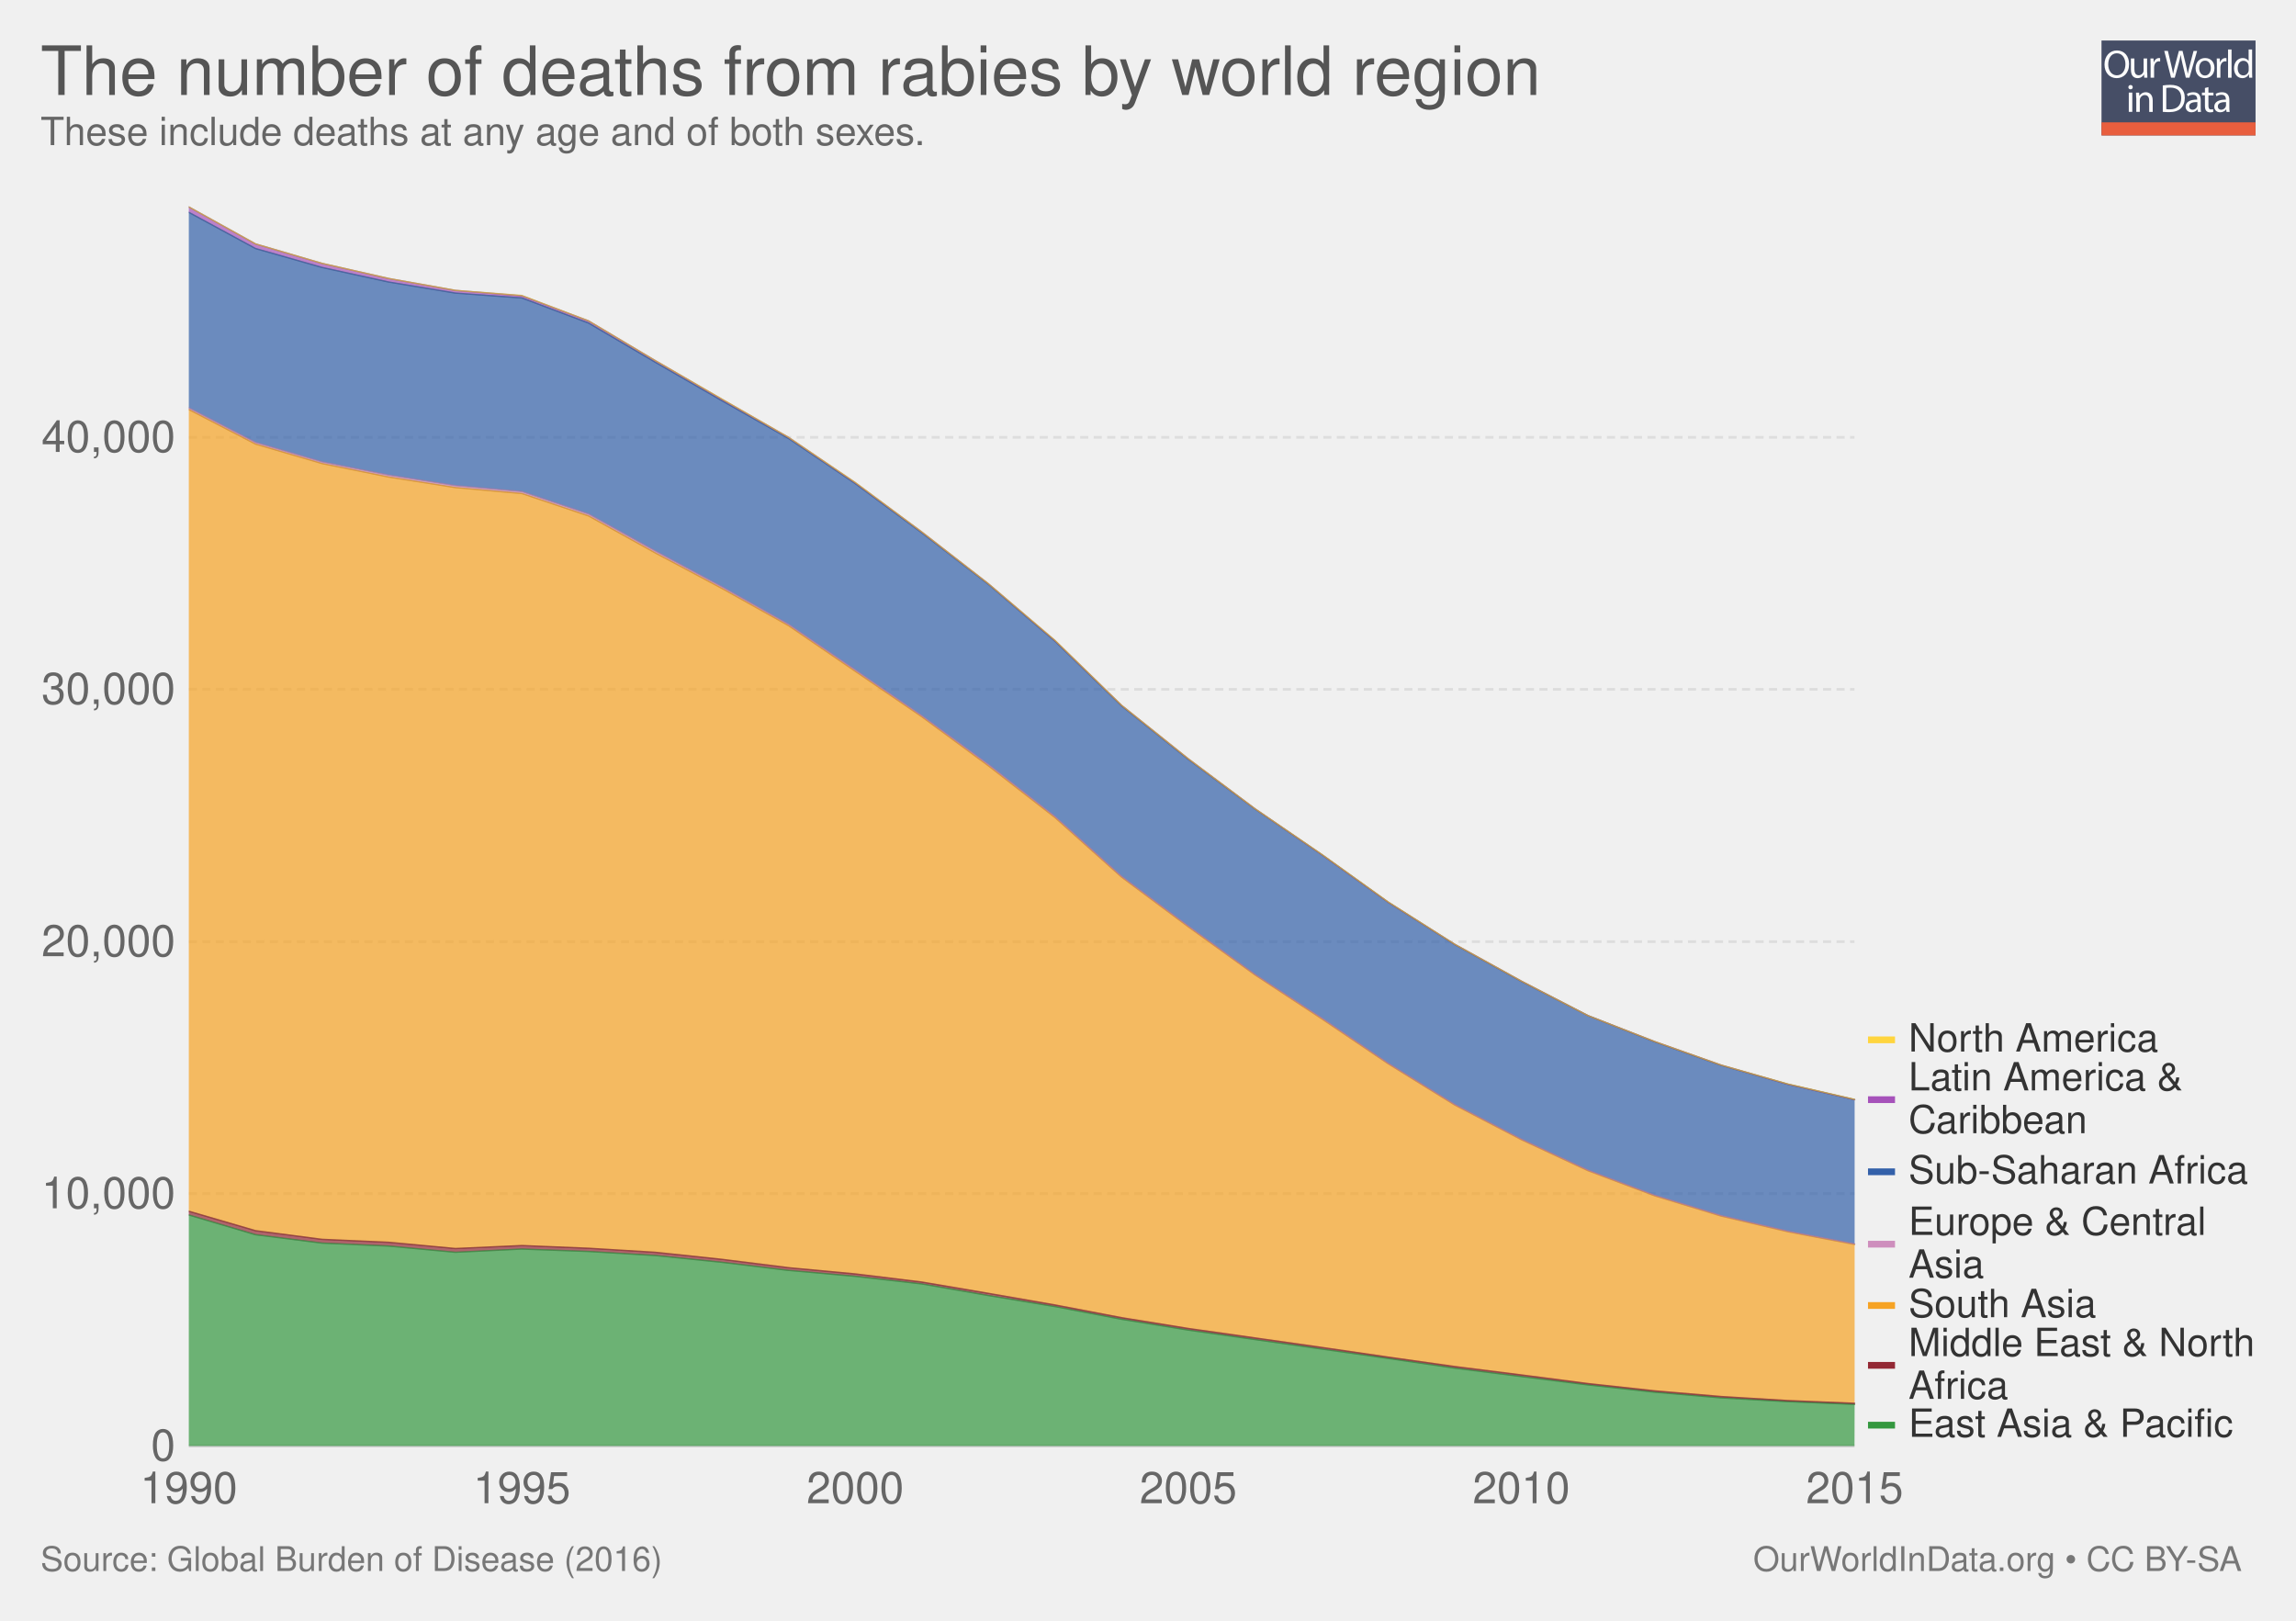
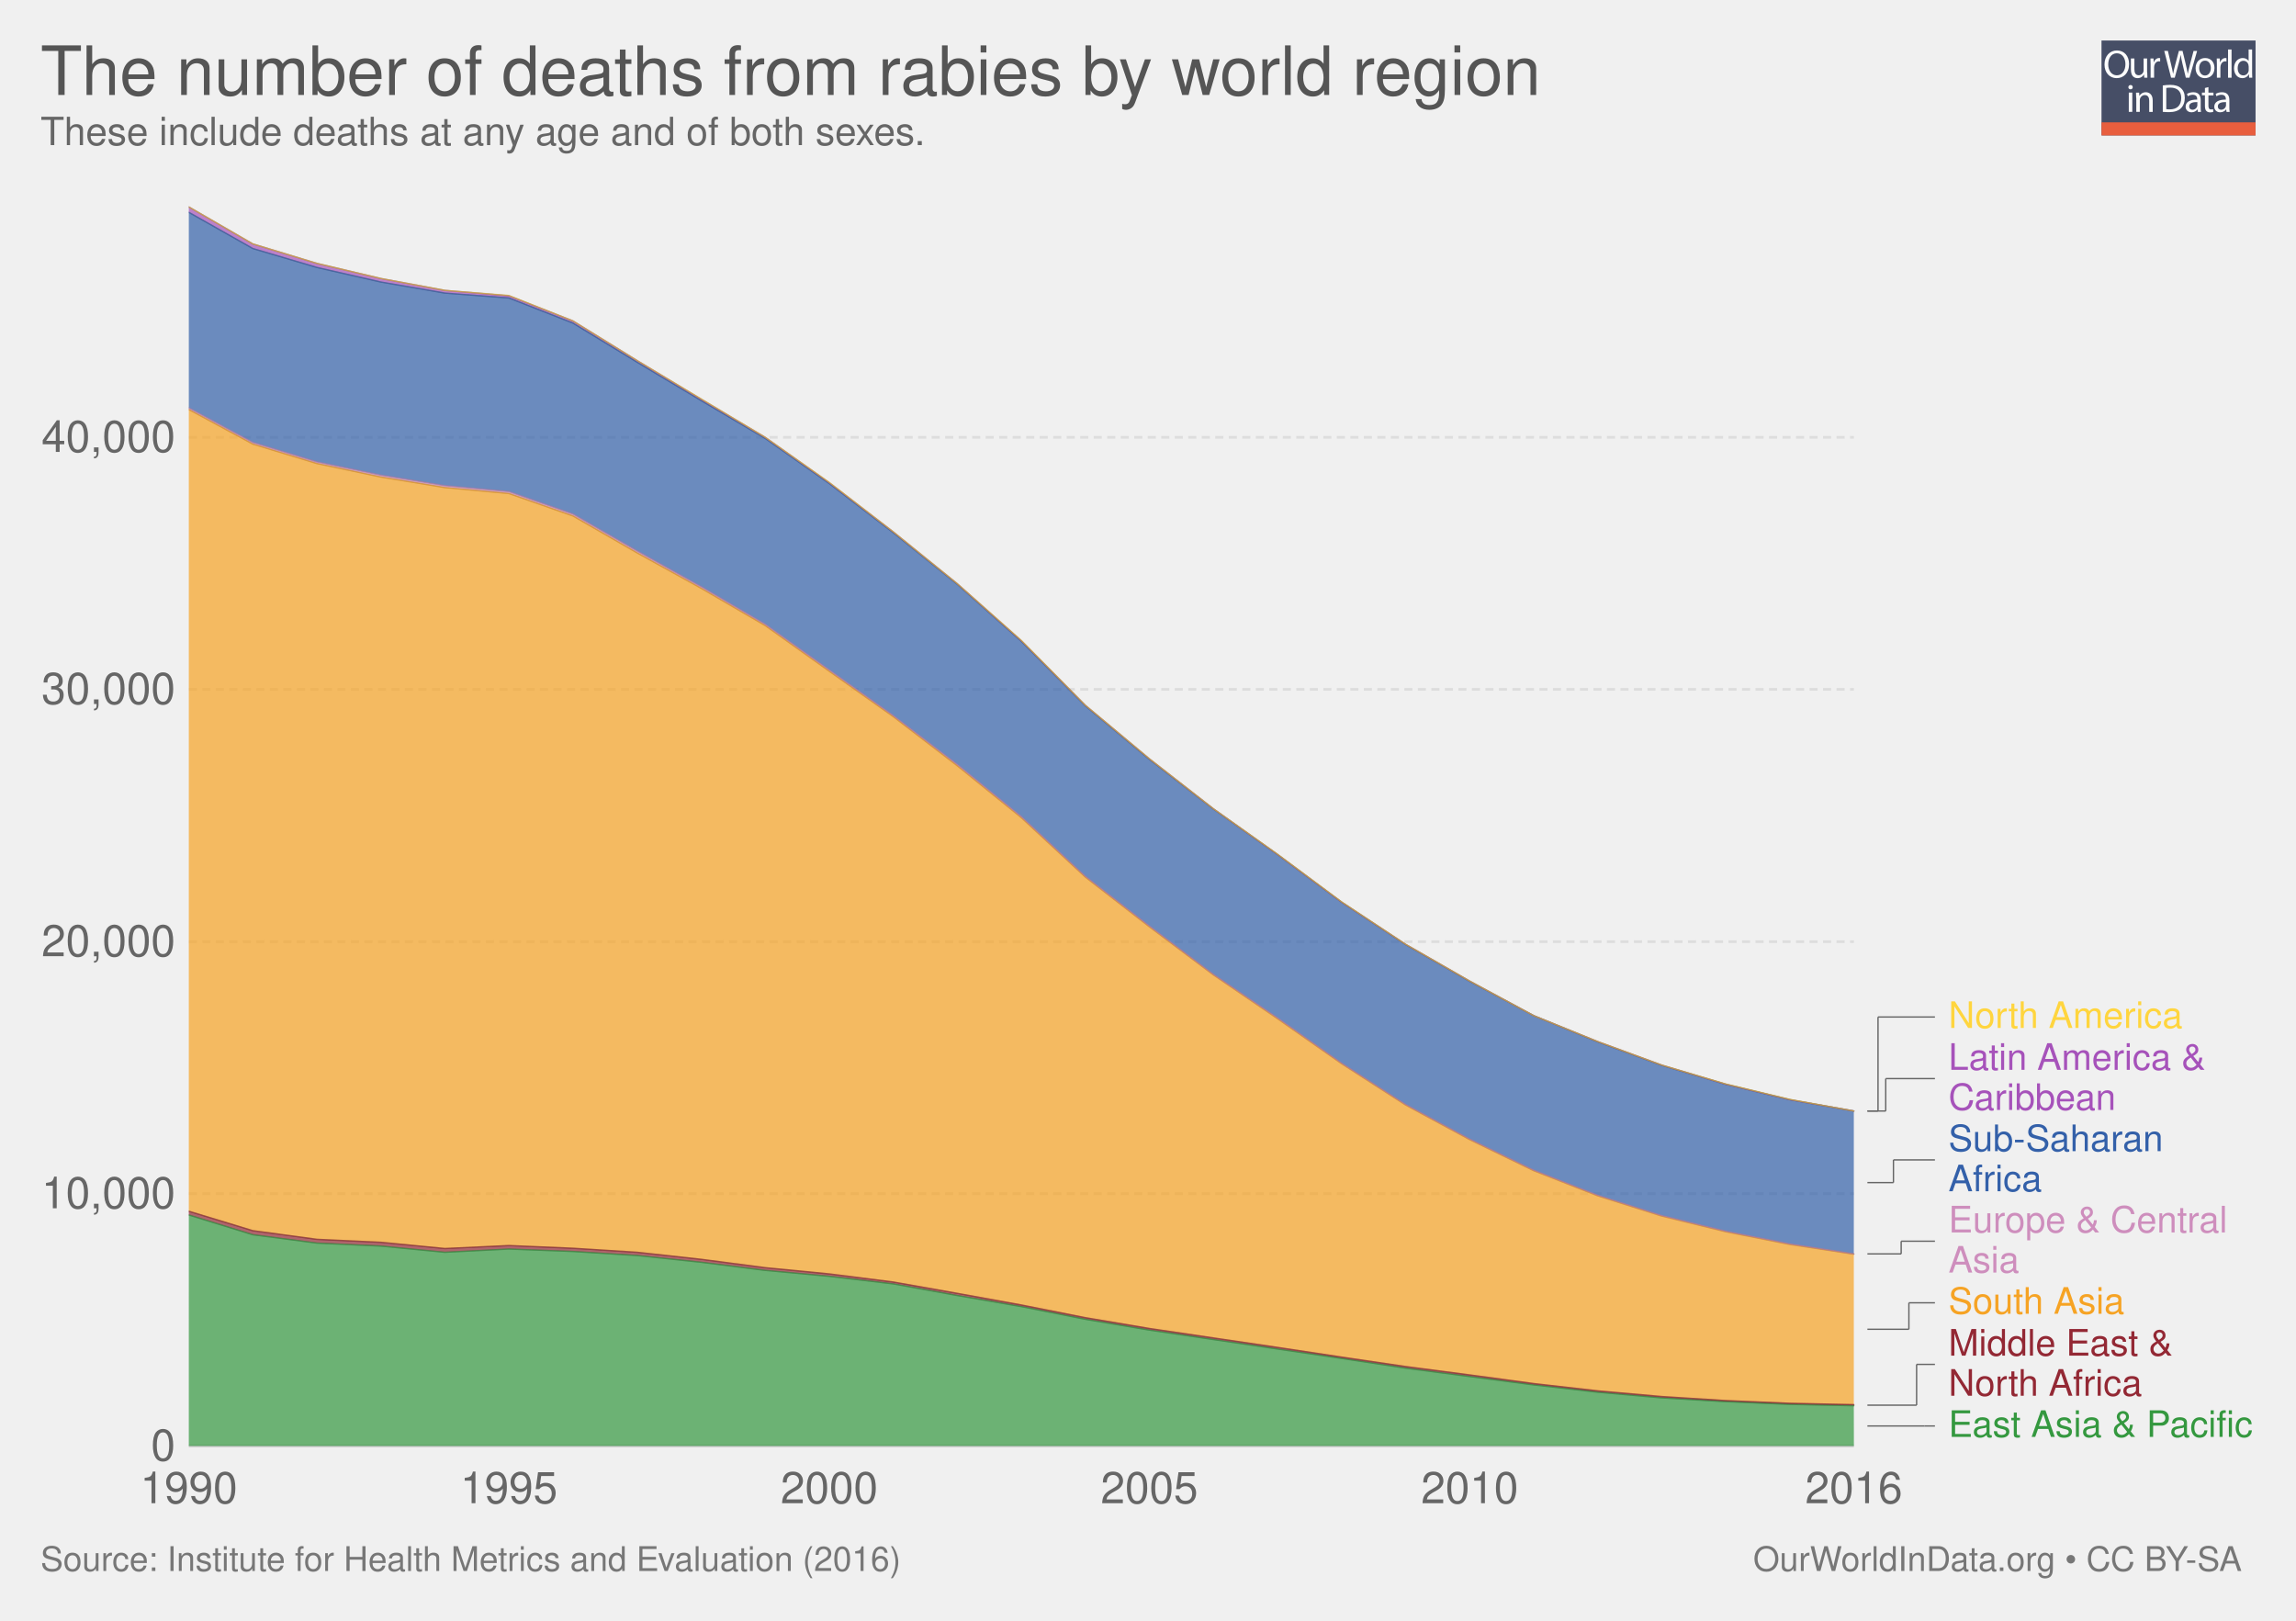
<svg xmlns="http://www.w3.org/2000/svg" xmlns:xlink="http://www.w3.org/1999/xlink" version="1.1" style="font-family: 'Helvetica Neue', Helvetica, Arial, sans-serif; font-size: 18px; background-color: white; text-rendering: optimizeLegibility; -webkit-font-smoothing: antialiased;" width="850" height="600">
  <g class="ChartTab">
    <g class="HeaderView">
      <g opacity="0.8" transform="translate(778, 15) scale(0.27)">
        <a xlink:href="https://ourworldindata.org" target="_blank">
          <g>
            <rect x="0" y="0" fill="#1B2543" width="211.2" height="130.1" />
            <rect x="0" y="112.2" fill="#E63912" width="211.2" height="17.9" />
            <g>
              <rect x="1.2" y="12.3" fill="none" width="210.2" height="99.2" />
              <path fill="#FFFFFF" d="M37.8,32.2c0,12.7-7.7,19.4-17.1,19.4c-9.7,0-16.6-7.5-16.6-18.7c0-11.7,7.3-19.3,17.1-19.3 C31.3,13.7,37.8,21.3,37.8,32.2z M9.2,32.8c0,7.9,4.3,14.9,11.8,14.9c7.5,0,11.8-6.9,11.8-15.3c0-7.3-3.8-14.9-11.8-14.9 C13.1,17.5,9.2,24.8,9.2,32.8z" />
              <path fill="#FFFFFF" d="M62.7,43.8c0,2.7,0.1,5.1,0.2,7.2h-4.3l-0.3-4.3h-0.1c-1.3,2.1-4,4.9-8.8,4.9c-4.2,0-9.1-2.3-9.1-11.6 V24.6h4.8v14.6c0,5,1.5,8.4,5.9,8.4c3.2,0,5.5-2.2,6.3-4.4c0.3-0.7,0.4-1.6,0.4-2.5V24.6h4.8V43.8z" />
              <path fill="#FFFFFF" d="M67.3,32.8c0-3.1-0.1-5.8-0.2-8.2h4.2l0.2,5.2h0.2c1.2-3.5,4.1-5.8,7.3-5.8c0.5,0,0.9,0.1,1.4,0.2v4.5 c-0.5-0.1-1-0.2-1.6-0.2c-3.4,0-5.8,2.6-6.5,6.2c-0.1,0.7-0.2,1.4-0.2,2.2V51h-4.8V32.8z" />
              <path fill="#FFFFFF" d="M95.4,51l-9.4-36.8h5l4.4,18.6c1.1,4.6,2.1,9.2,2.7,12.7h0.1c0.6-3.7,1.8-8,3-12.8l4.9-18.5h5l4.5,18.7 c1,4.4,2,8.7,2.6,12.6h0.1c0.8-4,1.8-8.1,3-12.7l4.9-18.5h4.9L120.6,51h-5L111,31.9c-1.1-4.7-1.9-8.3-2.4-12h-0.1 c-0.7,3.7-1.5,7.3-2.8,12L100.4,51H95.4z" />
              <path fill="#FFFFFF" d="M154.9,37.6c0,9.8-6.8,14-13.2,14c-7.2,0-12.7-5.2-12.7-13.6c0-8.8,5.8-14,13.1-14 C149.8,24,154.9,29.5,154.9,37.6z M133.9,37.9c0,5.8,3.3,10.1,8,10.1c4.6,0,8-4.3,8-10.3c0-4.5-2.2-10.1-7.9-10.1 C136.3,27.6,133.9,32.8,133.9,37.9z" />
              <path fill="#FFFFFF" d="M158.2,32.8c0-3.1-0.1-5.8-0.2-8.2h4.2l0.2,5.2h0.2c1.2-3.5,4.1-5.8,7.3-5.8c0.5,0,0.9,0.1,1.4,0.2v4.5 c-0.5-0.1-1-0.2-1.6-0.2c-3.4,0-5.8,2.6-6.5,6.2c-0.1,0.7-0.2,1.4-0.2,2.2V51h-4.8V32.8z" />
              <path fill="#FFFFFF" d="M173.5,12.3h4.8V51h-4.8V12.3z" />
              <path fill="#FFFFFF" d="M206.5,12.3v31.9c0,2.3,0.1,5,0.2,6.8h-4.3l-0.2-4.6H202c-1.5,2.9-4.7,5.2-9,5.2 c-6.4,0-11.3-5.4-11.3-13.4c-0.1-8.8,5.4-14.2,11.9-14.2c4,0,6.8,1.9,8,4h0.1V12.3H206.5z M201.7,35.4c0-0.6-0.1-1.4-0.2-2 c-0.7-3.1-3.3-5.6-6.9-5.6c-5,0-7.9,4.4-7.9,10.2c0,5.3,2.6,9.8,7.8,9.8c3.2,0,6.2-2.1,7.1-5.7c0.2-0.7,0.2-1.3,0.2-2.1V35.4z" />
              <path fill="#FFFFFF" d="M42.8,64c0.1,1.6-1.1,2.9-3.1,2.9c-1.7,0-2.9-1.3-2.9-2.9c0-1.7,1.3-3,3-3C41.7,61,42.8,62.3,42.8,64z M37.4,97.8V71.4h4.8v26.4H37.4z" />
              <path fill="#FFFFFF" d="M47.5,78.6c0-2.7-0.1-5-0.2-7.1h4.3l0.3,4.4h0.1c1.3-2.5,4.4-5,8.8-5c3.7,0,9.4,2.2,9.4,11.2v15.8h-4.8 V82.6c0-4.3-1.6-7.8-6.1-7.8c-3.2,0-5.6,2.2-6.5,4.9c-0.2,0.6-0.3,1.4-0.3,2.2v15.9h-4.8V78.6z" />
              <path fill="#FFFFFF" d="M84,61.6c2.9-0.4,6.3-0.8,10.1-0.8c6.8,0,11.7,1.6,14.9,4.6c3.3,3,5.2,7.3,5.2,13.2c0,6-1.9,10.9-5.3,14.3 c-3.4,3.4-9.1,5.3-16.3,5.3c-3.4,0-6.2-0.2-8.6-0.4V61.6z M88.8,94.1c1.2,0.2,3,0.3,4.8,0.3c10.2,0,15.7-5.7,15.7-15.6 c0.1-8.7-4.9-14.2-14.9-14.2c-2.5,0-4.3,0.2-5.6,0.5V94.1z" />
              <path fill="#FFFFFF" d="M132.1,97.8l-0.4-3.3h-0.2c-1.5,2.1-4.3,3.9-8.1,3.9c-5.4,0-8.1-3.8-8.1-7.6c0-6.4,5.7-9.9,15.9-9.8v-0.5 c0-2.2-0.6-6.1-6-6.1c-2.5,0-5,0.8-6.9,2l-1.1-3.2c2.2-1.4,5.4-2.3,8.7-2.3c8.1,0,10.1,5.5,10.1,10.8v9.9c0,2.3,0.1,4.5,0.4,6.3 H132.1z M131.4,84.4c-5.3-0.1-11.2,0.8-11.2,5.9c0,3.1,2.1,4.6,4.5,4.6c3.4,0,5.6-2.2,6.4-4.4c0.2-0.5,0.3-1,0.3-1.5V84.4z" />
              <path fill="#FFFFFF" d="M146.6,63.9v7.6h6.9v3.7h-6.9v14.2c0,3.3,0.9,5.1,3.6,5.1c1.3,0,2.2-0.2,2.8-0.3l0.2,3.6 c-0.9,0.4-2.4,0.7-4.3,0.7c-2.2,0-4-0.7-5.2-2c-1.4-1.4-1.9-3.8-1.9-6.9V75.1h-4.1v-3.7h4.1v-6.3L146.6,63.9z" />
              <path fill="#FFFFFF" d="M171.4,97.8l-0.4-3.3h-0.2c-1.5,2.1-4.3,3.9-8.1,3.9c-5.4,0-8.1-3.8-8.1-7.6c0-6.4,5.7-9.9,15.9-9.8v-0.5 c0-2.2-0.6-6.1-6-6.1c-2.5,0-5,0.8-6.9,2l-1.1-3.2c2.2-1.4,5.4-2.3,8.7-2.3c8.1,0,10.1,5.5,10.1,10.8v9.9c0,2.3,0.1,4.5,0.4,6.3 H171.4z M170.7,84.4c-5.3-0.1-11.2,0.8-11.2,5.9c0,3.1,2.1,4.6,4.5,4.6c3.4,0,5.6-2.2,6.4-4.4c0.2-0.5,0.3-1,0.3-1.5V84.4z" />
            </g>
          </g>
        </a>
      </g>
      <a href="https://ourworldindata.org/grapher/the-number-of-deaths-from-rabies-by-world-region" target="_blank">
        <text font-size="25.20" x="15.0" y="35.2" fill="#555">
          <tspan x="15" y="35.16">The number of deaths from rabies by world region</tspan>
        </text>
      </a>
      <text font-size="14.40" x="15.0" y="53.7" fill="#666">
        <tspan x="15" y="53.72">These include deaths at any age and of both sexes.</tspan>
      </text>
    </g>
    <g class="StackedArea">
      <defs>
        <clipPath id="boundsClip-1">
          <rect x="69.896" y="0" width="820" height="959.8" />
        </clipPath>
      </defs>
      <g class="AxisBoxView">
        <g class="HorizontalAxis">
          <text x="69.9" y="556.5" fill="#666" text-anchor="middle" font-size="16.2">1990</text>
-           <text x="193.2" y="556.5" fill="#666" text-anchor="middle" font-size="16.2">1995</text>
-           <text x="316.6" y="556.5" fill="#666" text-anchor="middle" font-size="16.2">2000</text>
-           <text x="439.9" y="556.5" fill="#666" text-anchor="middle" font-size="16.2">2005</text>
-           <text x="563.2" y="556.5" fill="#666" text-anchor="middle" font-size="16.2">2010</text>
-           <text x="686.6" y="556.5" fill="#666" text-anchor="middle" font-size="16.2">2015</text>
+           <text x="188.4" y="556.5" fill="#666" text-anchor="middle" font-size="16.2">1995</text>
+           <text x="307" y="556.5" fill="#666" text-anchor="middle" font-size="16.2">2000</text>
+           <text x="425.5" y="556.5" fill="#666" text-anchor="middle" font-size="16.2">2005</text>
+           <text x="544.1" y="556.5" fill="#666" text-anchor="middle" font-size="16.2">2010</text>
+           <text x="686.3" y="556.5" fill="#666" text-anchor="middle" font-size="16.2">2016</text>
        </g>
        <g class="VerticalAxis">
          <text x="64.90" y="535.3" fill="#666" dominant-baseline="middle" text-anchor="end" font-size="16.2">0</text>
          <text x="64.90" y="441.9" fill="#666" dominant-baseline="middle" text-anchor="end" font-size="16.2">10,000</text>
          <text x="64.90" y="348.6" fill="#666" dominant-baseline="middle" text-anchor="end" font-size="16.2">20,000</text>
          <text x="64.90" y="255.2" fill="#666" dominant-baseline="middle" text-anchor="end" font-size="16.2">30,000</text>
          <text x="64.90" y="161.9" fill="#666" dominant-baseline="middle" text-anchor="end" font-size="16.2">40,000</text>
        </g>
        <g class="AxisGridLines">
-           <line x1="69.90" y1="535.3" x2="686.55" y2="535.3" stroke="#ccc" />
-           <line x1="69.90" y1="441.9" x2="686.55" y2="441.9" stroke="#ddd" stroke-dasharray="3,2" />
-           <line x1="69.90" y1="348.6" x2="686.55" y2="348.6" stroke="#ddd" stroke-dasharray="3,2" />
-           <line x1="69.90" y1="255.2" x2="686.55" y2="255.2" stroke="#ddd" stroke-dasharray="3,2" />
-           <line x1="69.90" y1="161.9" x2="686.55" y2="161.9" stroke="#ddd" stroke-dasharray="3,2" />
+           <line x1="69.90" y1="535.3" x2="686.33" y2="535.3" stroke="#ccc" />
+           <line x1="69.90" y1="441.9" x2="686.33" y2="441.9" stroke="#ddd" stroke-dasharray="3,2" />
+           <line x1="69.90" y1="348.6" x2="686.33" y2="348.6" stroke="#ddd" stroke-dasharray="3,2" />
+           <line x1="69.90" y1="255.2" x2="686.33" y2="255.2" stroke="#ddd" stroke-dasharray="3,2" />
+           <line x1="69.90" y1="161.9" x2="686.33" y2="161.9" stroke="#ddd" stroke-dasharray="3,2" />
        </g>
      </g>
      <g clip-path="url(#boundsClip-1)">
        <g class="HeightedLegend clickable">
          <g class="legendMark">
-             <rect x="691.552" y="520.4" width="136.248" height="14.4" fill="#fff" opacity="0" />
-             <rect x="691.552" y="526.35" width="10" height="2.5" fill="#34983f" />
-             <text font-size="14.40" x="706.6" y="531.9" fill="#333">
-               <tspan x="706.552" y="531.92">East Asia &amp; Pacific</tspan>
+             <g class="indicator">
+               <line x1="691.33" y1="527.9" x2="712.401" y2="527.9" stroke="#666" stroke-width="0.5" />
+               <line x1="712.401" y1="527.9" x2="712.401" y2="527.9" stroke="#666" stroke-width="0.5" />
+               <line x1="712.401" y1="527.9" x2="716.33" y2="527.9" stroke="#666" stroke-width="0.5" />
+             </g>
+             <rect x="686.33" y="521.15" width="148.67" height="13.5" fill="#fff" opacity="0" />
+             <text font-size="13.50" x="721.3" y="531.9" fill="#34983f">
+               <tspan x="721.33" y="531.95">East Asia &amp; Pacific</tspan>
            </text>
          </g>
          <g class="legendMark">
-             <rect x="691.552" y="490.5" width="143.448" height="29.9" fill="#fff" opacity="0" />
-             <rect x="691.552" y="504.2" width="10" height="2.5" fill="#932834" />
-             <text font-size="14.40" x="706.6" y="502.0" fill="#333">
-               <tspan x="706.552" y="502.02">Middle East &amp; North</tspan>
-               <tspan x="706.552" y="517.86">Africa</tspan>
+             <g class="indicator">
+               <line x1="691.33" y1="520.2" x2="709.544" y2="520.2" stroke="#666" stroke-width="0.5" />
+               <line x1="709.544" y1="520.2" x2="709.544" y2="505.1" stroke="#666" stroke-width="0.5" />
+               <line x1="709.544" y1="505.1" x2="716.33" y2="505.1" stroke="#666" stroke-width="0.5" />
+             </g>
+             <rect x="686.33" y="491.05" width="118.565" height="28.1" fill="#fff" opacity="0" />
+             <text font-size="13.50" x="721.3" y="501.9" fill="#932834">
+               <tspan x="721.33" y="501.85">Middle East &amp;</tspan>
+               <tspan x="721.33" y="516.7">North Africa</tspan>
            </text>
          </g>
          <g class="legendMark">
-             <rect x="691.552" y="476.1" width="84.984" height="14.4" fill="#fff" opacity="0" />
-             <rect x="691.552" y="482.05" width="10" height="2.5" fill="#f6a324" />
-             <text font-size="14.40" x="706.6" y="487.6" fill="#333">
-               <tspan x="706.552" y="487.62">South Asia</tspan>
+             <g class="indicator">
+               <line x1="691.33" y1="492.1" x2="706.687" y2="492.1" stroke="#666" stroke-width="0.5" />
+               <line x1="706.687" y1="492.1" x2="706.687" y2="482.3" stroke="#666" stroke-width="0.5" />
+               <line x1="706.687" y1="482.3" x2="716.33" y2="482.3" stroke="#666" stroke-width="0.5" />
+             </g>
+             <rect x="686.33" y="475.55" width="100.61" height="13.5" fill="#fff" opacity="0" />
+             <text font-size="13.50" x="721.3" y="486.4" fill="#f6a324">
+               <tspan x="721.33" y="486.35">South Asia</tspan>
            </text>
          </g>
          <g class="legendMark">
-             <rect x="691.552" y="445.65" width="125.88" height="29.9" fill="#fff" opacity="0" />
-             <rect x="691.552" y="459.35" width="10" height="2.5" fill="#ce8ebd" />
-             <text font-size="14.40" x="706.6" y="457.2" fill="#333">
-               <tspan x="706.552" y="457.17">Europe &amp; Central</tspan>
-               <tspan x="706.552" y="473.01">Asia</tspan>
+             <g class="indicator">
+               <line x1="691.33" y1="464.2" x2="703.83" y2="464.2" stroke="#666" stroke-width="0.5" />
+               <line x1="703.83" y1="464.2" x2="703.83" y2="459.5" stroke="#666" stroke-width="0.5" />
+               <line x1="703.83" y1="459.5" x2="716.33" y2="459.5" stroke="#666" stroke-width="0.5" />
+             </g>
+             <rect x="686.33" y="445.45" width="138.95" height="28.1" fill="#fff" opacity="0" />
+             <text font-size="13.50" x="721.3" y="456.3" fill="#ce8ebd">
+               <tspan x="721.33" y="456.25">Europe &amp; Central</tspan>
+               <tspan x="721.33" y="471.1">Asia</tspan>
            </text>
          </g>
          <g class="legendMark">
-             <rect x="691.552" y="426.6" width="141.144" height="14.4" fill="#fff" opacity="0" />
-             <rect x="691.552" y="432.55" width="10" height="2.5" fill="#3360a9" />
-             <text font-size="14.40" x="706.6" y="438.1" fill="#333">
-               <tspan x="706.552" y="438.12">Sub-Saharan Africa</tspan>
+             <g class="indicator">
+               <line x1="691.33" y1="437.8" x2="700.973" y2="437.8" stroke="#666" stroke-width="0.5" />
+               <line x1="700.973" y1="437.8" x2="700.973" y2="429.4" stroke="#666" stroke-width="0.5" />
+               <line x1="700.973" y1="429.4" x2="716.33" y2="429.4" stroke="#666" stroke-width="0.5" />
+             </g>
+             <rect x="686.33" y="415.35" width="114.92" height="28.1" fill="#fff" opacity="0" />
+             <text font-size="13.50" x="721.3" y="426.1" fill="#3360a9">
+               <tspan x="721.33" y="426.15">Sub-Saharan</tspan>
+               <tspan x="721.33" y="441">Africa</tspan>
            </text>
          </g>
          <g class="legendMark">
-             <rect x="691.552" y="392.15" width="116.952" height="29.9" fill="#fff" opacity="0" />
-             <rect x="691.552" y="405.85" width="10" height="2.5" fill="#a652ba" />
-             <text font-size="14.40" x="706.6" y="403.7" fill="#333">
-               <tspan x="706.552" y="403.67">Latin America &amp;</tspan>
-               <tspan x="706.552" y="419.51">Caribbean</tspan>
+             <g class="indicator">
+               <line x1="691.33" y1="411.3" x2="698.116" y2="411.3" stroke="#666" stroke-width="0.5" />
+               <line x1="698.116" y1="411.3" x2="698.116" y2="399.3" stroke="#666" stroke-width="0.5" />
+               <line x1="698.116" y1="399.3" x2="716.33" y2="399.3" stroke="#666" stroke-width="0.5" />
+             </g>
+             <rect x="686.33" y="385.25" width="130.58" height="28.1" fill="#fff" opacity="0" />
+             <text font-size="13.50" x="721.3" y="396.0" fill="#a652ba">
+               <tspan x="721.33" y="396.05">Latin America &amp;</tspan>
+               <tspan x="721.33" y="410.9">Caribbean</tspan>
            </text>
          </g>
          <g class="legendMark">
-             <rect x="691.552" y="377.75" width="107.16" height="14.4" fill="#fff" opacity="0" />
-             <rect x="691.552" y="383.7" width="10" height="2.5" fill="#ffd53e" />
-             <text font-size="14.40" x="706.6" y="389.3" fill="#333">
-               <tspan x="706.552" y="389.27">North America</tspan>
+             <g class="indicator">
+               <line x1="691.33" y1="411.3" x2="695.259" y2="411.3" stroke="#666" stroke-width="0.5" />
+               <line x1="695.259" y1="411.3" x2="695.259" y2="376.5" stroke="#666" stroke-width="0.5" />
+               <line x1="695.259" y1="376.5" x2="716.33" y2="376.5" stroke="#666" stroke-width="0.5" />
+             </g>
+             <rect x="686.33" y="369.75" width="121.4" height="13.5" fill="#fff" opacity="0" />
+             <text font-size="13.50" x="721.3" y="380.5" fill="#ffd53e">
+               <tspan x="721.33" y="380.55">North America</tspan>
            </text>
          </g>
        </g>
        <g class="Areas">
-           <rect x="69.896" y="76.6" width="616.656" height="458.7" opacity="0" fill="rgba(255,255,255,0)" />
-           <path stroke-linecap="round" d="M69.9 449.8L94.6 457.1L119.2 460.2L143.9 461.3L168.6 463.6L193.2 462.4L217.9 463.3L242.6 464.8L267.2 467.3L291.9 470.3L316.6 472.5L341.2 475.3L365.9 479.6L390.6 483.7L415.2 488.4L439.9 492.4L464.6 495.9L489.2 499.4L513.9 502.9L538.6 506.5L563.2 509.6L587.9 512.7L612.6 515.4L637.2 517.5L661.9 518.9L686.6 519.9L686.552 535.3L69.896 535.3" fill="#34983f" fill-opacity="0.7" class="East-Asia-__0026-Pacific_0-area" />
-           <path stroke-linecap="round" d="M69.9 448.4L94.6 455.6L119.2 458.8L143.9 459.9L168.6 462.2L193.2 461.1L217.9 462.1L242.6 463.6L267.2 466.2L291.9 469.3L316.6 471.6L341.2 474.6L365.9 478.8L390.6 483.1L415.2 487.8L439.9 491.8L464.6 495.3L489.2 498.8L513.9 502.4L538.6 505.9L563.2 509L587.9 512.2L612.6 514.9L637.2 517L661.9 518.5L686.6 519.5L686.6 519.9L661.9 518.9L637.2 517.5L612.6 515.4L587.9 512.7L563.2 509.6L538.6 506.5L513.9 502.9L489.2 499.4L464.6 495.9L439.9 492.4L415.2 488.4L390.6 483.7L365.9 479.6L341.2 475.3L316.6 472.5L291.9 470.3L267.2 467.3L242.6 464.8L217.9 463.3L193.2 462.4L168.6 463.6L143.9 461.3L119.2 460.2L94.6 457.1L69.9 449.8" fill="#932834" fill-opacity="0.7" class="Middle-East-__0026-North-Africa_0-area" />
-           <path stroke-linecap="round" d="M69.9 151.6L94.6 164.4L119.2 171.6L143.9 176.6L168.6 180.5L193.2 182.7L217.9 191L242.6 204.7L267.2 217.8L291.9 231.6L316.6 248.5L341.2 265.3L365.9 283.5L390.6 302.7L415.2 324.7L439.9 343.1L464.6 360.9L489.2 377.1L513.9 393.8L538.6 409.1L563.2 421.9L587.9 433.4L612.6 442.7L637.2 450.2L661.9 456L686.6 460.7L686.6 519.5L661.9 518.5L637.2 517L612.6 514.9L587.9 512.2L563.2 509L538.6 505.9L513.9 502.4L489.2 498.8L464.6 495.3L439.9 491.8L415.2 487.8L390.6 483.1L365.9 478.8L341.2 474.6L316.6 471.6L291.9 469.3L267.2 466.2L242.6 463.6L217.9 462.1L193.2 461.1L168.6 462.2L143.9 459.9L119.2 458.8L94.6 455.6L69.9 448.4" fill="#f6a324" fill-opacity="0.7" class="South-Asia_0-area" />
-           <path stroke-linecap="round" d="M69.9 151L94.6 163.8L119.2 171L143.9 175.9L168.6 179.8L193.2 182L217.9 190.3L242.6 204L267.2 217.2L291.9 231.1L316.6 248L341.2 264.9L365.9 283L390.6 302.3L415.2 324.4L439.9 342.8L464.6 360.7L489.2 376.8L513.9 393.6L538.6 408.9L563.2 421.7L587.9 433.2L612.6 442.5L637.2 450L661.9 455.8L686.6 460.5L686.6 460.7L661.9 456L637.2 450.2L612.6 442.7L587.9 433.4L563.2 421.9L538.6 409.1L513.9 393.8L489.2 377.1L464.6 360.9L439.9 343.1L415.2 324.7L390.6 302.7L365.9 283.5L341.2 265.3L316.6 248.5L291.9 231.6L267.2 217.8L242.6 204.7L217.9 191L193.2 182.7L168.6 180.5L143.9 176.6L119.2 171.6L94.6 164.4L69.9 151.6" fill="#ce8ebd" fill-opacity="0.7" class="Europe-__0026-Central-Asia_0-area" />
-           <path stroke-linecap="round" d="M69.9 78.6L94.6 92L119.2 99L143.9 104.4L168.6 108.5L193.2 110.3L217.9 119.6L242.6 134.1L267.2 148.3L291.9 162.3L316.6 179L341.2 197.2L365.9 216.3L390.6 237.4L415.2 261.3L439.9 281.1L464.6 299.5L489.2 316.3L513.9 334L538.6 349.7L563.2 363.3L587.9 376L612.6 385.7L637.2 394.4L661.9 401.4L686.6 407.1L686.6 460.5L661.9 455.8L637.2 450L612.6 442.5L587.9 433.2L563.2 421.7L538.6 408.9L513.9 393.6L489.2 376.8L464.6 360.7L439.9 342.8L415.2 324.4L390.6 302.3L365.9 283L341.2 264.9L316.6 248L291.9 231.1L267.2 217.2L242.6 204L217.9 190.3L193.2 182L168.6 179.8L143.9 175.9L119.2 171L94.6 163.8L69.9 151" fill="#3360a9" fill-opacity="0.7" class="Sub__002dSaharan-Africa_0-area" />
-           <path stroke-linecap="round" d="M69.9 76.6L94.6 90.3L119.2 97.5L143.9 103.1L168.6 107.5L193.2 109.5L217.9 118.8L242.6 133.5L267.2 147.8L291.9 161.9L316.6 178.7L341.2 196.9L365.9 216.1L390.6 237.2L415.2 261.1L439.9 280.9L464.6 299.4L489.2 316.3L513.9 334L538.6 349.6L563.2 363.2L587.9 376L612.6 385.6L637.2 394.3L661.9 401.4L686.6 407.1L686.6 407.1L661.9 401.4L637.2 394.4L612.6 385.7L587.9 376L563.2 363.3L538.6 349.7L513.9 334L489.2 316.3L464.6 299.5L439.9 281.1L415.2 261.3L390.6 237.4L365.9 216.3L341.2 197.2L316.6 179L291.9 162.3L267.2 148.3L242.6 134.1L217.9 119.6L193.2 110.3L168.6 108.5L143.9 104.4L119.2 99L94.6 92L69.9 78.6" fill="#a652ba" fill-opacity="0.7" class="Latin-America-__0026-Caribbean_0-area" />
-           <path stroke-linecap="round" d="M69.9 76.6L94.6 90.3L119.2 97.5L143.9 103.1L168.6 107.5L193.2 109.4L217.9 118.8L242.6 133.5L267.2 147.7L291.9 161.9L316.6 178.6L341.2 196.9L365.9 216.1L390.6 237.1L415.2 261.1L439.9 280.9L464.6 299.4L489.2 316.2L513.9 333.9L538.6 349.6L563.2 363.2L587.9 376L612.6 385.6L637.2 394.3L661.9 401.3L686.6 407L686.6 407.1L661.9 401.4L637.2 394.3L612.6 385.6L587.9 376L563.2 363.2L538.6 349.6L513.9 334L489.2 316.3L464.6 299.4L439.9 280.9L415.2 261.1L390.6 237.2L365.9 216.1L341.2 196.9L316.6 178.7L291.9 161.9L267.2 147.8L242.6 133.5L217.9 118.8L193.2 109.5L168.6 107.5L143.9 103.1L119.2 97.5L94.6 90.3L69.9 76.6" fill="#ffd53e" fill-opacity="0.7" class="North-America_0-area" />
-           <path stroke-linecap="round" d="M69.9 449.8L94.6 457.1L119.2 460.2L143.9 461.3L168.6 463.6L193.2 462.4L217.9 463.3L242.6 464.8L267.2 467.3L291.9 470.3L316.6 472.5L341.2 475.3L365.9 479.6L390.6 483.7L415.2 488.4L439.9 492.4L464.6 495.9L489.2 499.4L513.9 502.9L538.6 506.5L563.2 509.6L587.9 512.7L612.6 515.4L637.2 517.5L661.9 518.9L686.6 519.9" stroke="rgb(44, 127, 53)" stroke-opacity="0.7" stroke-width="0.5" fill="none" class="East-Asia-__0026-Pacific_0-border" />
-           <path stroke-linecap="round" d="M69.9 448.4L94.6 455.6L119.2 458.8L143.9 459.9L168.6 462.2L193.2 461.1L217.9 462.1L242.6 463.6L267.2 466.2L291.9 469.3L316.6 471.6L341.2 474.6L365.9 478.8L390.6 483.1L415.2 487.8L439.9 491.8L464.6 495.3L489.2 498.8L513.9 502.4L538.6 505.9L563.2 509L587.9 512.2L612.6 514.9L637.2 517L661.9 518.5L686.6 519.5" stroke="rgb(123, 33, 44)" stroke-opacity="0.7" stroke-width="0.5" fill="none" class="Middle-East-__0026-North-Africa_0-border" />
-           <path stroke-linecap="round" d="M69.9 151.6L94.6 164.4L119.2 171.6L143.9 176.6L168.6 180.5L193.2 182.7L217.9 191L242.6 204.7L267.2 217.8L291.9 231.6L316.6 248.5L341.2 265.3L365.9 283.5L390.6 302.7L415.2 324.7L439.9 343.1L464.6 360.9L489.2 377.1L513.9 393.8L538.6 409.1L563.2 421.9L587.9 433.4L612.6 442.7L637.2 450.2L661.9 456L686.6 460.7" stroke="rgb(206, 136, 30)" stroke-opacity="0.7" stroke-width="0.5" fill="none" class="South-Asia_0-border" />
-           <path stroke-linecap="round" d="M69.9 151L94.6 163.8L119.2 171L143.9 175.9L168.6 179.8L193.2 182L217.9 190.3L242.6 204L267.2 217.2L291.9 231.1L316.6 248L341.2 264.9L365.9 283L390.6 302.3L415.2 324.4L439.9 342.8L464.6 360.7L489.2 376.8L513.9 393.6L538.6 408.9L563.2 421.7L587.9 433.2L612.6 442.5L637.2 450L661.9 455.8L686.6 460.5" stroke="rgb(172, 119, 158)" stroke-opacity="0.7" stroke-width="0.5" fill="none" class="Europe-__0026-Central-Asia_0-border" />
-           <path stroke-linecap="round" d="M69.9 78.6L94.6 92L119.2 99L143.9 104.4L168.6 108.5L193.2 110.3L217.9 119.6L242.6 134.1L267.2 148.3L291.9 162.3L316.6 179L341.2 197.2L365.9 216.3L390.6 237.4L415.2 261.3L439.9 281.1L464.6 299.5L489.2 316.3L513.9 334L538.6 349.7L563.2 363.3L587.9 376L612.6 385.7L637.2 394.4L661.9 401.4L686.6 407.1" stroke="rgb(43, 80, 141)" stroke-opacity="0.7" stroke-width="0.5" fill="none" class="Sub__002dSaharan-Africa_0-border" />
-           <path stroke-linecap="round" d="M69.9 76.6L94.6 90.3L119.2 97.5L143.9 103.1L168.6 107.5L193.2 109.5L217.9 118.8L242.6 133.5L267.2 147.8L291.9 161.9L316.6 178.7L341.2 196.9L365.9 216.1L390.6 237.2L415.2 261.1L439.9 280.9L464.6 299.4L489.2 316.3L513.9 334L538.6 349.6L563.2 363.2L587.9 376L612.6 385.6L637.2 394.3L661.9 401.4L686.6 407.1" stroke="rgb(139, 69, 156)" stroke-opacity="0.7" stroke-width="0.5" fill="none" class="Latin-America-__0026-Caribbean_0-border" />
-           <path stroke-linecap="round" d="M69.9 76.6L94.6 90.3L119.2 97.5L143.9 103.1L168.6 107.5L193.2 109.4L217.9 118.8L242.6 133.5L267.2 147.7L291.9 161.9L316.6 178.6L341.2 196.9L365.9 216.1L390.6 237.1L415.2 261.1L439.9 280.9L464.6 299.4L489.2 316.2L513.9 333.9L538.6 349.6L563.2 363.2L587.9 376L612.6 385.6L637.2 394.3L661.9 401.3L686.6 407" stroke="rgb(213, 178, 52)" stroke-opacity="0.7" stroke-width="0.5" fill="none" class="North-America_0-border" />
+           <rect x="69.896" y="76.6" width="616.434" height="458.7" opacity="0" fill="rgba(255,255,255,0)" />
+           <path stroke-linecap="round" d="M69.9 449.8L93.6 457.1L117.3 460.2L141 461.3L164.7 463.6L188.4 462.4L212.1 463.3L235.9 464.8L259.6 467.3L283.3 470.3L307 472.5L330.7 475.3L354.4 479.6L378.1 483.7L401.8 488.4L425.5 492.4L449.2 495.9L472.9 499.4L496.7 502.9L520.4 506.5L544.1 509.6L567.8 512.7L591.5 515.4L615.2 517.5L638.9 518.9L662.6 519.9L686.3 520.4L686.33 535.3L69.896 535.3" fill="#34983f" fill-opacity="0.7" class="East-Asia-__0026-Pacific_0-area" />
+           <path stroke-linecap="round" d="M69.9 448.4L93.6 455.6L117.3 458.8L141 459.9L164.7 462.2L188.4 461.1L212.1 462.1L235.9 463.6L259.6 466.2L283.3 469.3L307 471.6L330.7 474.6L354.4 478.8L378.1 483.1L401.8 487.8L425.5 491.8L449.2 495.3L472.9 498.8L496.7 502.4L520.4 505.9L544.1 509L567.8 512.2L591.5 514.9L615.2 517L638.9 518.5L662.6 519.5L686.3 520L686.3 520.4L662.6 519.9L638.9 518.9L615.2 517.5L591.5 515.4L567.8 512.7L544.1 509.6L520.4 506.5L496.7 502.9L472.9 499.4L449.2 495.9L425.5 492.4L401.8 488.4L378.1 483.7L354.4 479.6L330.7 475.3L307 472.5L283.3 470.3L259.6 467.3L235.9 464.8L212.1 463.3L188.4 462.4L164.7 463.6L141 461.3L117.3 460.2L93.6 457.1L69.9 449.8" fill="#932834" fill-opacity="0.7" class="Middle-East-__0026-North-Africa_0-area" />
+           <path stroke-linecap="round" d="M69.9 151.6L93.6 164.4L117.3 171.6L141 176.6L164.7 180.5L188.4 182.7L212.1 191L235.9 204.7L259.6 217.8L283.3 231.6L307 248.5L330.7 265.3L354.4 283.5L378.1 302.7L401.8 324.7L425.5 343.1L449.2 360.9L472.9 377.1L496.7 393.8L520.4 409.1L544.1 421.9L567.8 433.4L591.5 442.7L615.2 450.2L638.9 456L662.6 460.7L686.3 464.3L686.3 520L662.6 519.5L638.9 518.5L615.2 517L591.5 514.9L567.8 512.2L544.1 509L520.4 505.9L496.7 502.4L472.9 498.8L449.2 495.3L425.5 491.8L401.8 487.8L378.1 483.1L354.4 478.8L330.7 474.6L307 471.6L283.3 469.3L259.6 466.2L235.9 463.6L212.1 462.1L188.4 461.1L164.7 462.2L141 459.9L117.3 458.8L93.6 455.6L69.9 448.4" fill="#f6a324" fill-opacity="0.7" class="South-Asia_0-area" />
+           <path stroke-linecap="round" d="M69.9 151L93.6 163.8L117.3 171L141 175.9L164.7 179.8L188.4 182L212.1 190.3L235.9 204L259.6 217.2L283.3 231.1L307 248L330.7 264.9L354.4 283L378.1 302.3L401.8 324.4L425.5 342.8L449.2 360.7L472.9 376.8L496.7 393.6L520.4 408.9L544.1 421.7L567.8 433.2L591.5 442.5L615.2 450L638.9 455.8L662.6 460.5L686.3 464.2L686.3 464.3L662.6 460.7L638.9 456L615.2 450.2L591.5 442.7L567.8 433.4L544.1 421.9L520.4 409.1L496.7 393.8L472.9 377.1L449.2 360.9L425.5 343.1L401.8 324.7L378.1 302.7L354.4 283.5L330.7 265.3L307 248.5L283.3 231.6L259.6 217.8L235.9 204.7L212.1 191L188.4 182.7L164.7 180.5L141 176.6L117.3 171.6L93.6 164.4L69.9 151.6" fill="#ce8ebd" fill-opacity="0.7" class="Europe-__0026-Central-Asia_0-area" />
+           <path stroke-linecap="round" d="M69.9 78.6L93.6 92L117.3 99L141 104.4L164.7 108.5L188.4 110.3L212.1 119.6L235.9 134.1L259.6 148.3L283.3 162.3L307 179L330.7 197.2L354.4 216.3L378.1 237.4L401.8 261.3L425.5 281.1L449.2 299.5L472.9 316.3L496.7 334L520.4 349.7L544.1 363.3L567.8 376L591.5 385.7L615.2 394.4L638.9 401.4L662.6 407.1L686.3 411.3L686.3 464.2L662.6 460.5L638.9 455.8L615.2 450L591.5 442.5L567.8 433.2L544.1 421.7L520.4 408.9L496.7 393.6L472.9 376.8L449.2 360.7L425.5 342.8L401.8 324.4L378.1 302.3L354.4 283L330.7 264.9L307 248L283.3 231.1L259.6 217.2L235.9 204L212.1 190.3L188.4 182L164.7 179.8L141 175.9L117.3 171L93.6 163.8L69.9 151" fill="#3360a9" fill-opacity="0.7" class="Sub__002dSaharan-Africa_0-area" />
+           <path stroke-linecap="round" d="M69.9 76.6L93.6 90.3L117.3 97.5L141 103.1L164.7 107.5L188.4 109.5L212.1 118.8L235.9 133.5L259.6 147.8L283.3 161.9L307 178.7L330.7 196.9L354.4 216.1L378.1 237.2L401.8 261.1L425.5 280.9L449.2 299.4L472.9 316.3L496.7 334L520.4 349.6L544.1 363.2L567.8 376L591.5 385.6L615.2 394.3L638.9 401.4L662.6 407.1L686.3 411.3L686.3 411.3L662.6 407.1L638.9 401.4L615.2 394.4L591.5 385.7L567.8 376L544.1 363.3L520.4 349.7L496.7 334L472.9 316.3L449.2 299.5L425.5 281.1L401.8 261.3L378.1 237.4L354.4 216.3L330.7 197.2L307 179L283.3 162.3L259.6 148.3L235.9 134.1L212.1 119.6L188.4 110.3L164.7 108.5L141 104.4L117.3 99L93.6 92L69.9 78.6" fill="#a652ba" fill-opacity="0.7" class="Latin-America-__0026-Caribbean_0-area" />
+           <path stroke-linecap="round" d="M69.9 76.6L93.6 90.3L117.3 97.5L141 103.1L164.7 107.5L188.4 109.4L212.1 118.8L235.9 133.5L259.6 147.7L283.3 161.9L307 178.6L330.7 196.9L354.4 216.1L378.1 237.1L401.8 261.1L425.5 280.9L449.2 299.4L472.9 316.2L496.7 333.9L520.4 349.6L544.1 363.2L567.8 376L591.5 385.6L615.2 394.3L638.9 401.3L662.6 407L686.3 411.3L686.3 411.3L662.6 407.1L638.9 401.4L615.2 394.3L591.5 385.6L567.8 376L544.1 363.2L520.4 349.6L496.7 334L472.9 316.3L449.2 299.4L425.5 280.9L401.8 261.1L378.1 237.2L354.4 216.1L330.7 196.9L307 178.7L283.3 161.9L259.6 147.8L235.9 133.5L212.1 118.8L188.4 109.5L164.7 107.5L141 103.1L117.3 97.5L93.6 90.3L69.9 76.6" fill="#ffd53e" fill-opacity="0.7" class="North-America_0-area" />
+           <path stroke-linecap="round" d="M69.9 449.8L93.6 457.1L117.3 460.2L141 461.3L164.7 463.6L188.4 462.4L212.1 463.3L235.9 464.8L259.6 467.3L283.3 470.3L307 472.5L330.7 475.3L354.4 479.6L378.1 483.7L401.8 488.4L425.5 492.4L449.2 495.9L472.9 499.4L496.7 502.9L520.4 506.5L544.1 509.6L567.8 512.7L591.5 515.4L615.2 517.5L638.9 518.9L662.6 519.9L686.3 520.4" stroke="rgb(44, 127, 53)" stroke-opacity="0.7" stroke-width="0.5" fill="none" class="East-Asia-__0026-Pacific_0-border" />
+           <path stroke-linecap="round" d="M69.9 448.4L93.6 455.6L117.3 458.8L141 459.9L164.7 462.2L188.4 461.1L212.1 462.1L235.9 463.6L259.6 466.2L283.3 469.3L307 471.6L330.7 474.6L354.4 478.8L378.1 483.1L401.8 487.8L425.5 491.8L449.2 495.3L472.9 498.8L496.7 502.4L520.4 505.9L544.1 509L567.8 512.2L591.5 514.9L615.2 517L638.9 518.5L662.6 519.5L686.3 520" stroke="rgb(123, 33, 44)" stroke-opacity="0.7" stroke-width="0.5" fill="none" class="Middle-East-__0026-North-Africa_0-border" />
+           <path stroke-linecap="round" d="M69.9 151.6L93.6 164.4L117.3 171.6L141 176.6L164.7 180.5L188.4 182.7L212.1 191L235.9 204.7L259.6 217.8L283.3 231.6L307 248.5L330.7 265.3L354.4 283.5L378.1 302.7L401.8 324.7L425.5 343.1L449.2 360.9L472.9 377.1L496.7 393.8L520.4 409.1L544.1 421.9L567.8 433.4L591.5 442.7L615.2 450.2L638.9 456L662.6 460.7L686.3 464.3" stroke="rgb(206, 136, 30)" stroke-opacity="0.7" stroke-width="0.5" fill="none" class="South-Asia_0-border" />
+           <path stroke-linecap="round" d="M69.9 151L93.6 163.8L117.3 171L141 175.9L164.7 179.8L188.4 182L212.1 190.3L235.9 204L259.6 217.2L283.3 231.1L307 248L330.7 264.9L354.4 283L378.1 302.3L401.8 324.4L425.5 342.8L449.2 360.7L472.9 376.8L496.7 393.6L520.4 408.9L544.1 421.7L567.8 433.2L591.5 442.5L615.2 450L638.9 455.8L662.6 460.5L686.3 464.2" stroke="rgb(172, 119, 158)" stroke-opacity="0.7" stroke-width="0.5" fill="none" class="Europe-__0026-Central-Asia_0-border" />
+           <path stroke-linecap="round" d="M69.9 78.6L93.6 92L117.3 99L141 104.4L164.7 108.5L188.4 110.3L212.1 119.6L235.9 134.1L259.6 148.3L283.3 162.3L307 179L330.7 197.2L354.4 216.3L378.1 237.4L401.8 261.3L425.5 281.1L449.2 299.5L472.9 316.3L496.7 334L520.4 349.7L544.1 363.3L567.8 376L591.5 385.7L615.2 394.4L638.9 401.4L662.6 407.1L686.3 411.3" stroke="rgb(43, 80, 141)" stroke-opacity="0.7" stroke-width="0.5" fill="none" class="Sub__002dSaharan-Africa_0-border" />
+           <path stroke-linecap="round" d="M69.9 76.6L93.6 90.3L117.3 97.5L141 103.1L164.7 107.5L188.4 109.5L212.1 118.8L235.9 133.5L259.6 147.8L283.3 161.9L307 178.7L330.7 196.9L354.4 216.1L378.1 237.2L401.8 261.1L425.5 280.9L449.2 299.4L472.9 316.3L496.7 334L520.4 349.6L544.1 363.2L567.8 376L591.5 385.6L615.2 394.3L638.9 401.4L662.6 407.1L686.3 411.3" stroke="rgb(139, 69, 156)" stroke-opacity="0.7" stroke-width="0.5" fill="none" class="Latin-America-__0026-Caribbean_0-border" />
+           <path stroke-linecap="round" d="M69.9 76.6L93.6 90.3L117.3 97.5L141 103.1L164.7 107.5L188.4 109.4L212.1 118.8L235.9 133.5L259.6 147.7L283.3 161.9L307 178.6L330.7 196.9L354.4 216.1L378.1 237.1L401.8 261.1L425.5 280.9L449.2 299.4L472.9 316.2L496.7 333.9L520.4 349.6L544.1 363.2L567.8 376L591.5 385.6L615.2 394.3L638.9 401.3L662.6 407L686.3 411.3" stroke="rgb(213, 178, 52)" stroke-opacity="0.7" stroke-width="0.5" fill="none" class="North-America_0-border" />
        </g>
      </g>
    </g>
    <g style="fill: #777;" class="SourcesFooter">
      <g style="fill: #777;" class="clickable">
        <text font-size="12.60" x="15.0" y="581.6">
-           <tspan x="15" y="581.58">Source: Global Burden of Disease (2016)</tspan>
+           <tspan x="15" y="581.58">Source: Institute for Health Metrics and Evaluation (2016)</tspan>
        </text>
      </g>
      <text font-size="12.60" x="649.0" y="581.6">
        <tspan x="649.024" y="581.58">
          <a target="_blank" style="fill: #777;" href="https://ourworldindata.org">OurWorldInData.org</a> • <a style="fill: #777;" href="http://creativecommons.org/licenses/by-sa/4.0/deed.en_US" target="_blank">CC BY-SA</a>
        </tspan>
      </text>
    </g>
  </g>
</svg>
